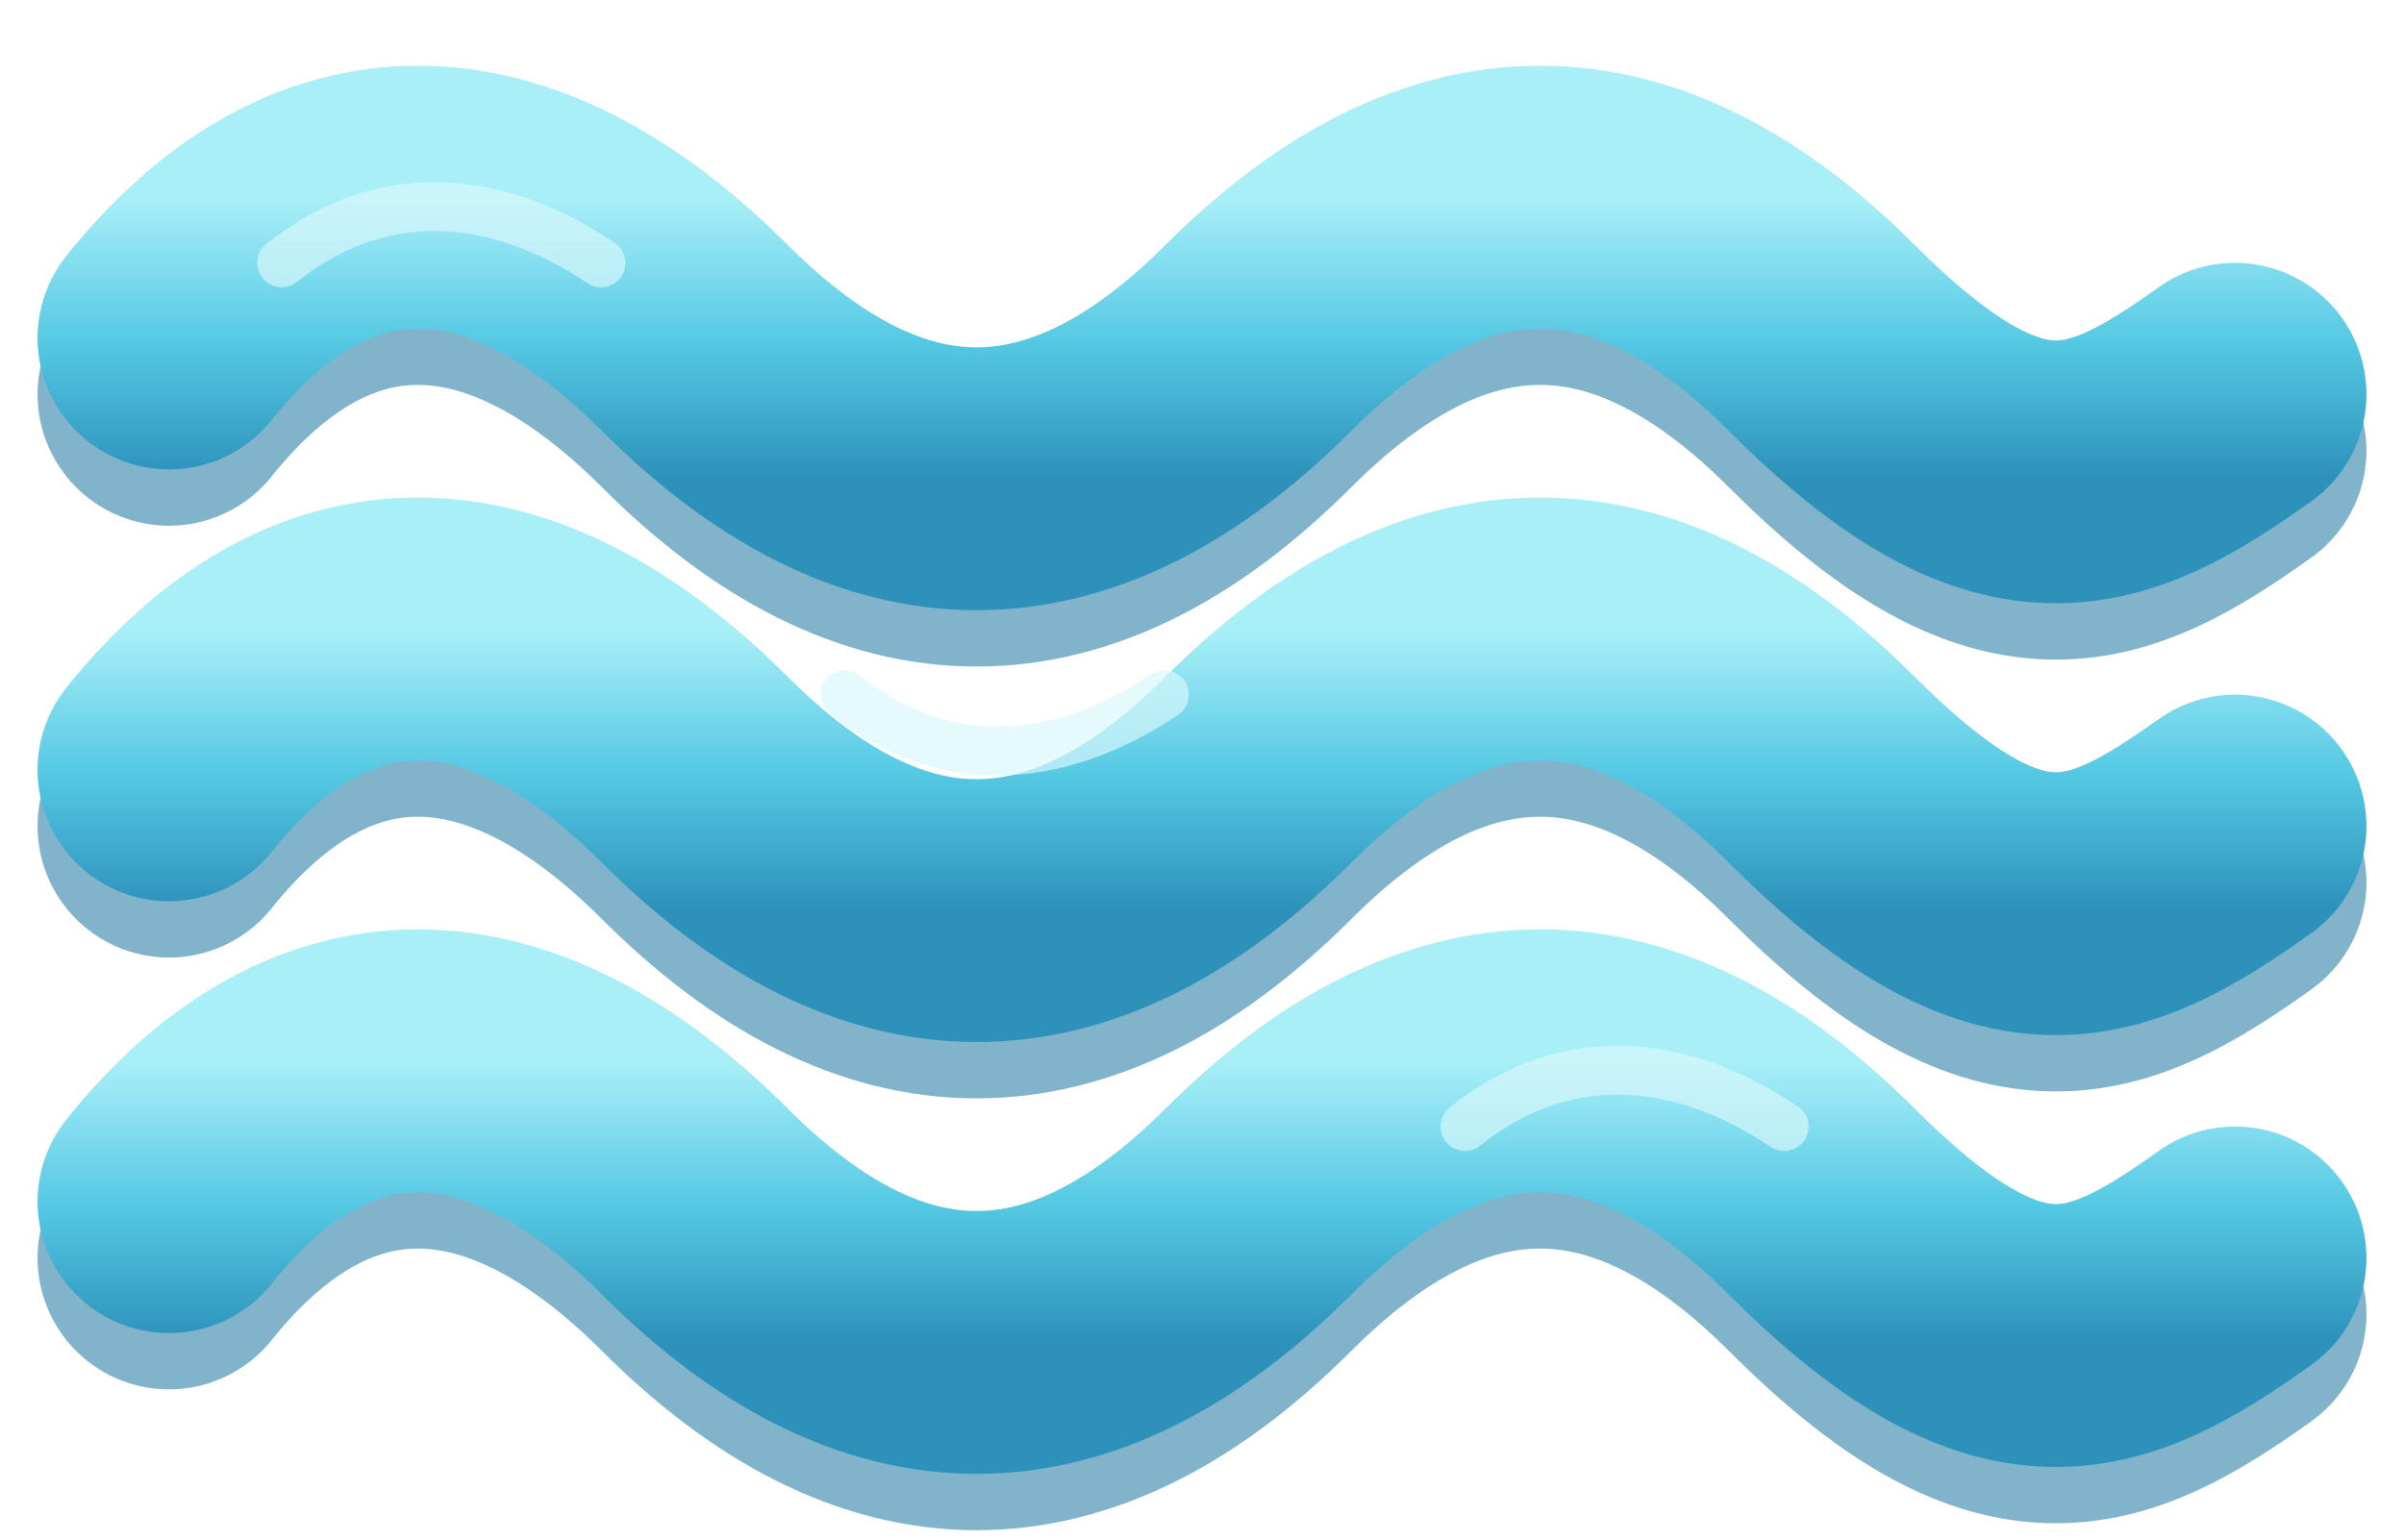
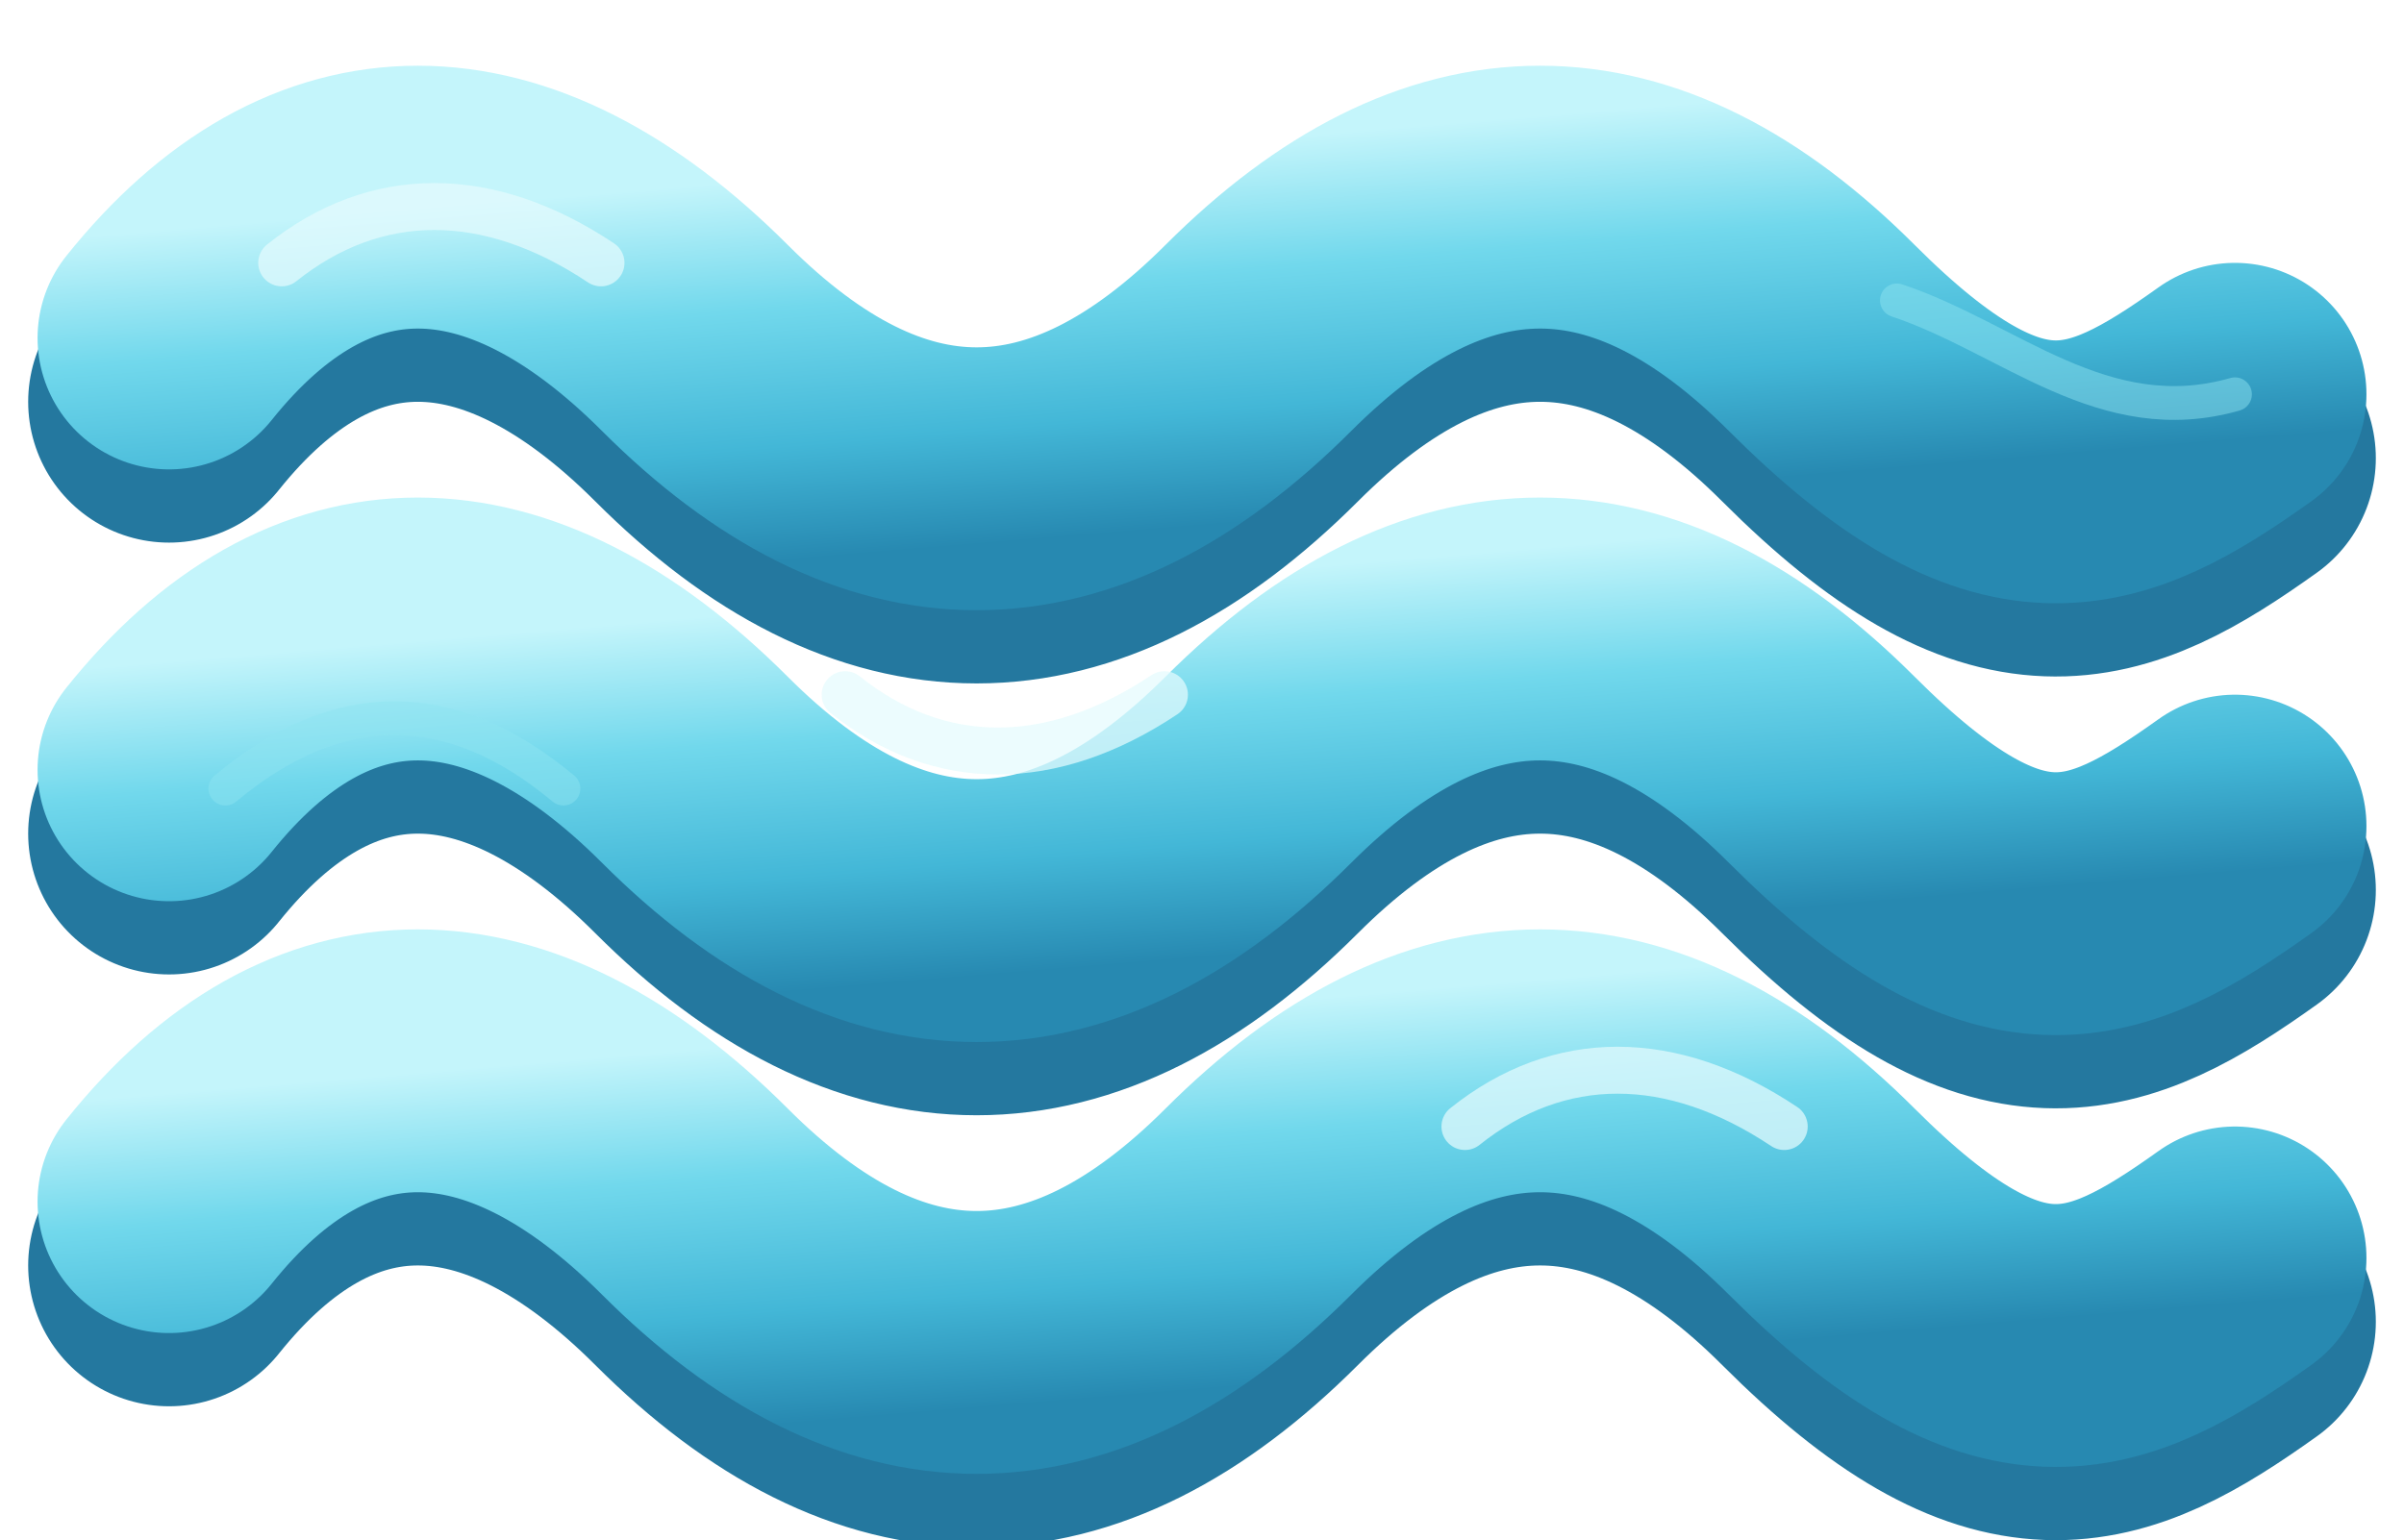
<svg xmlns="http://www.w3.org/2000/svg" viewBox="0 0 128 82" role="img" aria-label="Slovo E kao reka">
  <defs>
-     <linearGradient id="river-clay" x1="0" x2="0" y1="0" y2="1">
-       <stop offset="0" stop-color="#a9eff8" />
-       <stop offset="0.52" stop-color="#54c8e3" />
-       <stop offset="1" stop-color="#2d91ba" />
+     <linearGradient id="river-face" x1="0.18" x2="0.78" y1="0" y2="1">
+       <stop offset="0" stop-color="#c4f5fb" />
+       <stop offset="0.34" stop-color="#71d8ec" />
+       <stop offset="0.7" stop-color="#43b7d7" />
+       <stop offset="1" stop-color="#2789b1" />
    </linearGradient>
  </defs>
-   <g fill="none" stroke="#267da4" stroke-linecap="round" stroke-linejoin="round" stroke-width="14" opacity="0.58" transform="translate(0 3)">
+   <g fill="none" stroke="#24789f" stroke-linecap="round" stroke-linejoin="round" stroke-width="15" transform="translate(0 3.4)">
    <path d="M9 18c8-10 18-10 28 0s20 10 30 0 20-10 30 0 15 8 22 3" />
    <path d="M9 41c8-10 18-10 28 0s20 10 30 0 20-10 30 0 15 8 22 3" />
    <path d="M9 64c8-10 18-10 28 0s20 10 30 0 20-10 30 0 15 8 22 3" />
  </g>
-   <g fill="none" stroke="url(#river-clay)" stroke-linecap="round" stroke-linejoin="round" stroke-width="14">
+   <g fill="none" stroke="url(#river-face)" stroke-linecap="round" stroke-linejoin="round" stroke-width="14">
    <path d="M9 18c8-10 18-10 28 0s20 10 30 0 20-10 30 0 15 8 22 3" />
    <path d="M9 41c8-10 18-10 28 0s20 10 30 0 20-10 30 0 15 8 22 3" />
    <path d="M9 64c8-10 18-10 28 0s20 10 30 0 20-10 30 0 15 8 22 3" />
  </g>
-   <g fill="none" stroke="#d9f8fb" stroke-linecap="round" stroke-width="2.6" opacity="0.68">
+   <g fill="none" stroke="#e5fbfd" stroke-linecap="round" stroke-width="2.5" opacity="0.72">
    <path d="M15 14c5-4 11-4 17 0" />
    <path d="M45 37c5 4 11 4 17 0" />
    <path d="M78 60c5-4 11-4 17 0" />
  </g>
+   <g fill="none" stroke="#8ee4f1" stroke-linecap="round" stroke-width="1.8" opacity="0.48">
+     <path d="M101 16c6 2 11 7 18 5" />
+     <path d="M12 42c6-5 12-5 18 0" />
+   </g>
</svg>
